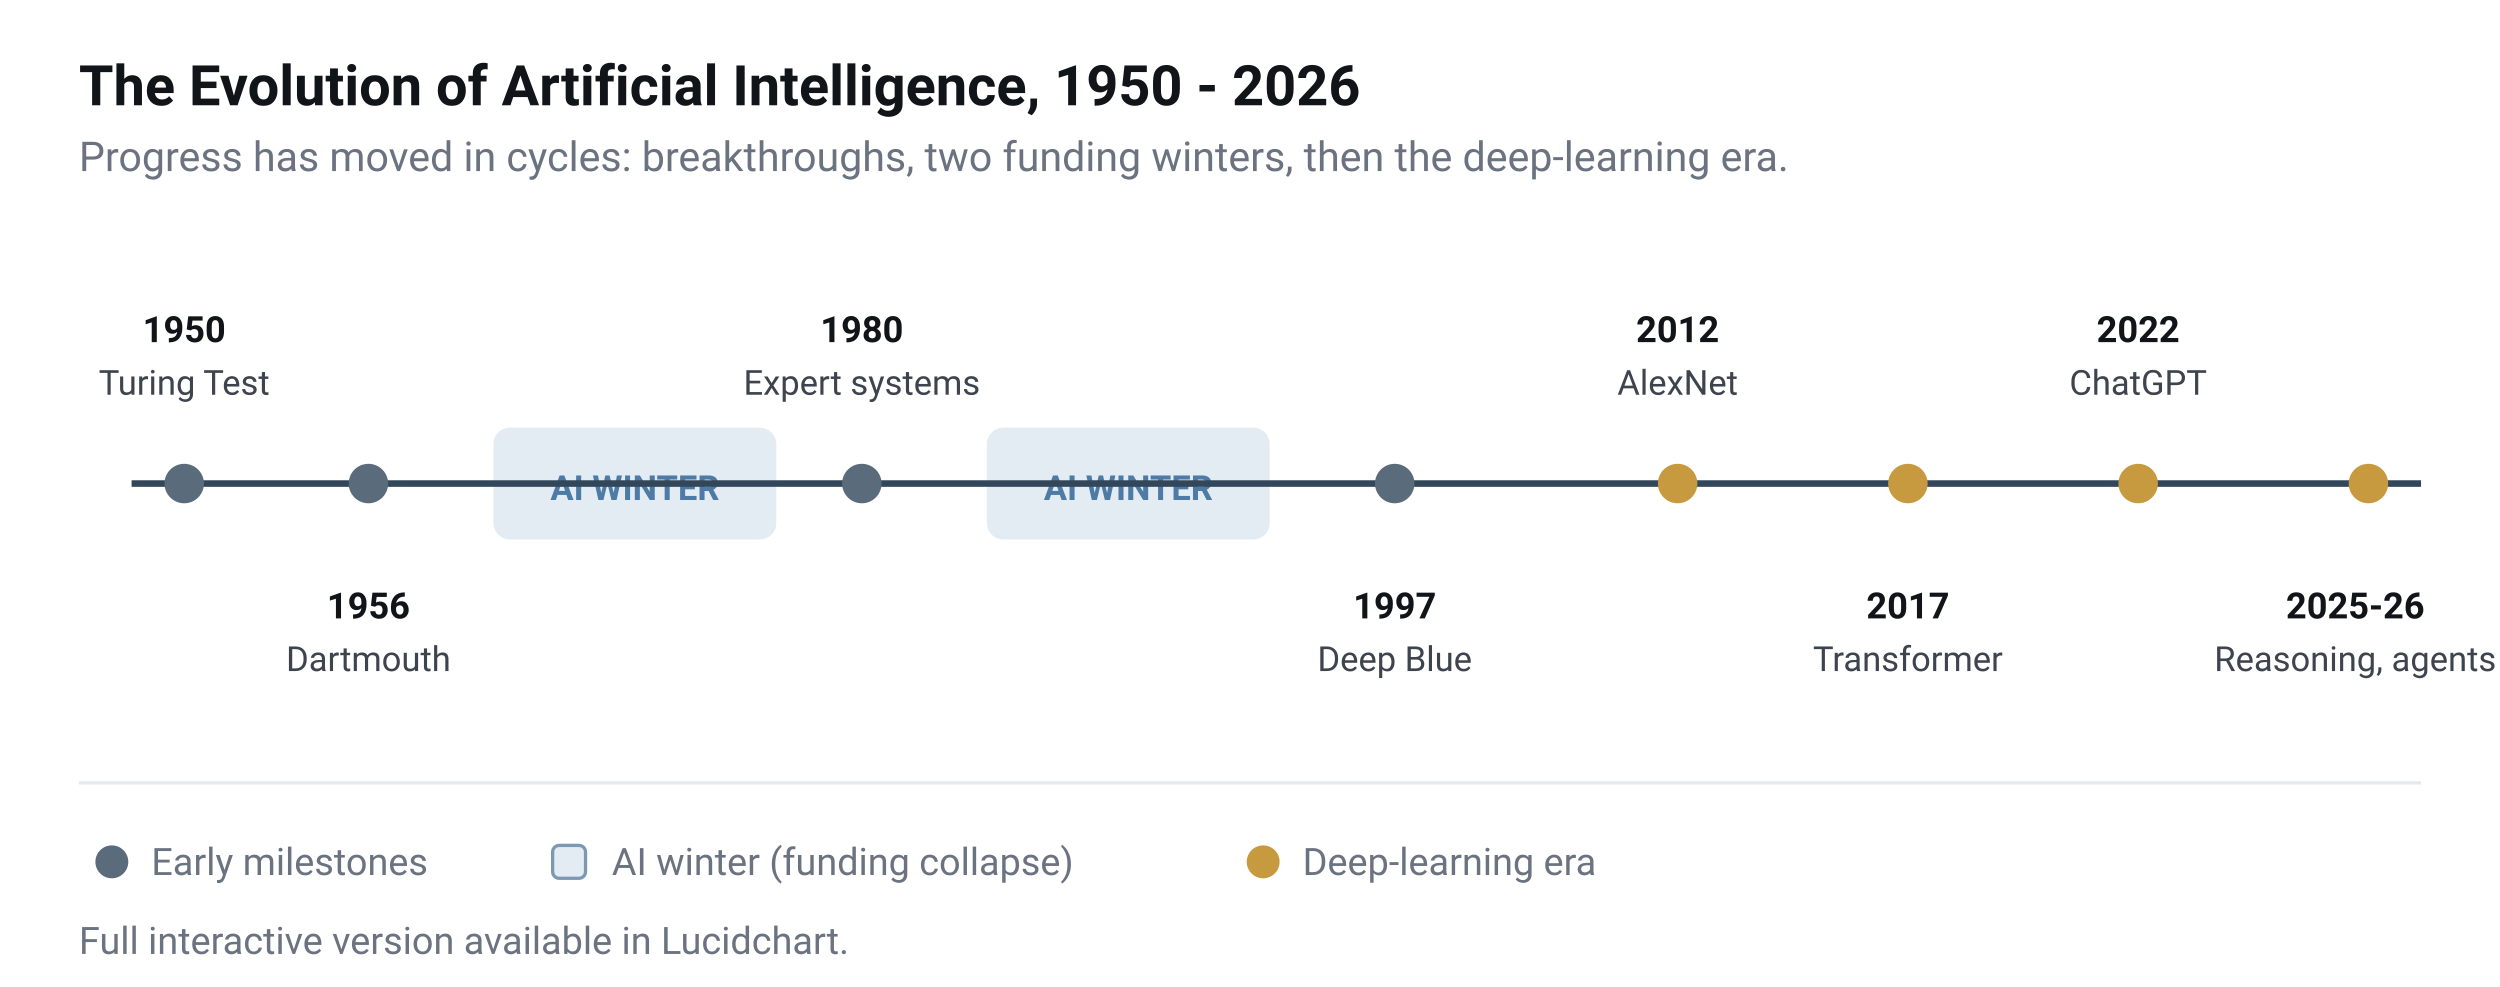
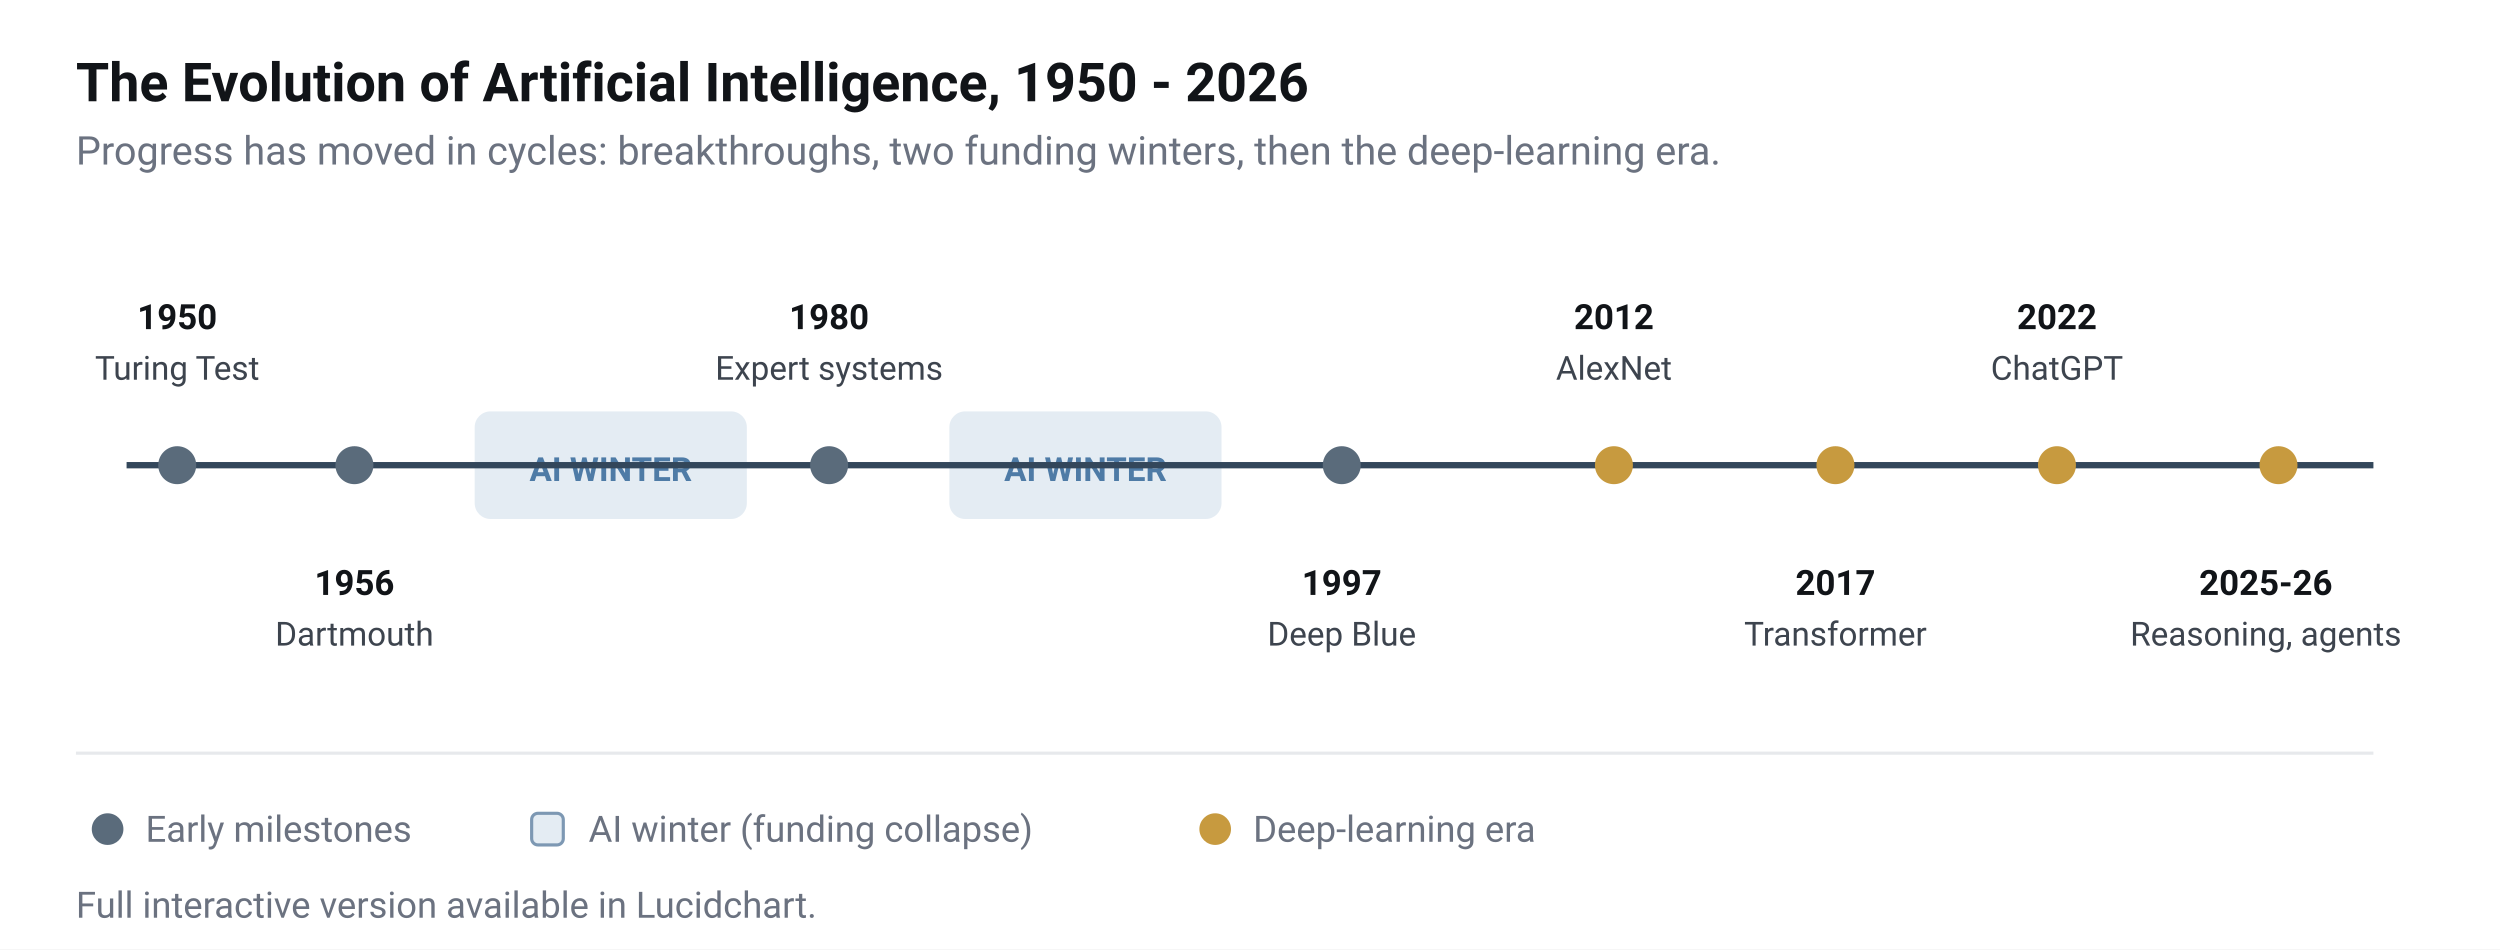
- <svg xmlns="http://www.w3.org/2000/svg" viewBox="0 0 760 300" width="760" height="300" role="img" aria-label="Timeline of artificial intelligence from 1950 to 2026, marking the Turing Test in 1950, the Dartmouth Conference in 1956, the first AI winter from 1974 to 1980, the expert systems boom in 1980, the second AI winter from 1987 to 1993, Deep Blue in 1997, AlexNet in 2012, the Transformer in 2017, ChatGPT in 2022, and reasoning models and agents in 2025 to 2026.">
+ <svg xmlns="http://www.w3.org/2000/svg" viewBox="0 0 790 300" width="790" height="300" role="img" aria-label="Timeline of artificial intelligence from 1950 to 2026, marking the Turing Test in 1950, the Dartmouth Conference in 1956, the first AI winter from 1974 to 1980, the expert systems boom in 1980, the second AI winter from 1987 to 1993, Deep Blue in 1997, AlexNet in 2012, the Transformer in 2017, ChatGPT in 2022, and reasoning models and agents in 2025 to 2026.">
  <style>
    .ttl{font:600 17px -apple-system,BlinkMacSystemFont,"Segoe UI",Roboto,Helvetica,Arial,sans-serif;fill:#111418}
    .sub{font:400 12.5px -apple-system,BlinkMacSystemFont,"Segoe UI",Roboto,Helvetica,Arial,sans-serif;fill:#6b7280}
    .yr{font:700 11px -apple-system,BlinkMacSystemFont,"Segoe UI",Roboto,Helvetica,Arial,sans-serif;fill:#111418}
    .ev{font:400 10.5px -apple-system,BlinkMacSystemFont,"Segoe UI",Roboto,Helvetica,Arial,sans-serif;fill:#3d444e}
    .win{font:700 10.5px -apple-system,BlinkMacSystemFont,"Segoe UI",Roboto,Helvetica,Arial,sans-serif;fill:#4e7ba6}
    .lg{font:400 11.5px -apple-system,BlinkMacSystemFont,"Segoe UI",Roboto,Helvetica,Arial,sans-serif;fill:#6b7280}
  </style>
-   <rect width="760" height="300" fill="#ffffff" />
+   <rect width="790" height="300" fill="#ffffff" />
  <text x="24" y="32" class="ttl">The Evolution of Artificial Intelligence, 1950 - 2026</text>
  <text x="24" y="52" class="sub">Progress has moved in cycles: breakthroughs, two funding winters, then the deep-learning era.</text>
  <rect x="150" y="130" width="86" height="34" rx="5" fill="#e4ecf3" />
  <rect x="300" y="130" width="86" height="34" rx="5" fill="#e4ecf3" />
  <text x="193" y="152" text-anchor="middle" class="win">AI WINTER</text>
  <text x="343" y="152" text-anchor="middle" class="win">AI WINTER</text>
-   <line x1="40" y1="147" x2="736" y2="147" stroke="#33475b" stroke-width="2" />
+   <line x1="40" y1="147" x2="750" y2="147" stroke="#33475b" stroke-width="2" />
  <g fill="#5a6b7b">
    <circle cx="56" cy="147" r="6" />
    <circle cx="112" cy="147" r="6" />
    <circle cx="262" cy="147" r="6" />
    <circle cx="424" cy="147" r="6" />
  </g>
  <g fill="#c79a3f">
    <circle cx="510" cy="147" r="6" />
    <circle cx="580" cy="147" r="6" />
    <circle cx="650" cy="147" r="6" />
    <circle cx="720" cy="147" r="6" />
  </g>
  <text x="56" y="104" text-anchor="middle" class="yr">1950</text>
  <text x="56" y="120" text-anchor="middle" class="ev">Turing Test</text>
  <text x="262" y="104" text-anchor="middle" class="yr">1980</text>
  <text x="262" y="120" text-anchor="middle" class="ev">Expert systems</text>
  <text x="510" y="104" text-anchor="middle" class="yr">2012</text>
  <text x="510" y="120" text-anchor="middle" class="ev">AlexNet</text>
  <text x="650" y="104" text-anchor="middle" class="yr">2022</text>
  <text x="650" y="120" text-anchor="middle" class="ev">ChatGPT</text>
  <text x="112" y="188" text-anchor="middle" class="yr">1956</text>
  <text x="112" y="204" text-anchor="middle" class="ev">Dartmouth</text>
  <text x="424" y="188" text-anchor="middle" class="yr">1997</text>
  <text x="424" y="204" text-anchor="middle" class="ev">Deep Blue</text>
  <text x="580" y="188" text-anchor="middle" class="yr">2017</text>
  <text x="580" y="204" text-anchor="middle" class="ev">Transformer</text>
  <text x="716" y="188" text-anchor="middle" class="yr">2025-26</text>
  <text x="716" y="204" text-anchor="middle" class="ev">Reasoning, agents</text>
-   <line x1="24" y1="238" x2="736" y2="238" stroke="#e7e9ec" stroke-width="1" />
+   <line x1="24" y1="238" x2="750" y2="238" stroke="#e7e9ec" stroke-width="1" />
  <circle cx="34" cy="262" r="5" fill="#5a6b7b" />
  <text x="46" y="266" class="lg">Early milestones</text>
  <rect x="168" y="257" width="10" height="10" rx="2" fill="#e4ecf3" stroke="#7d98b3" />
  <text x="186" y="266" class="lg">AI winter (funding collapse)</text>
  <circle cx="384" cy="262" r="5" fill="#c79a3f" />
  <text x="396" y="266" class="lg">Deep-learning era</text>
  <text x="24" y="290" class="lg">Full interactive version available in Lucidchart.</text>
</svg>
